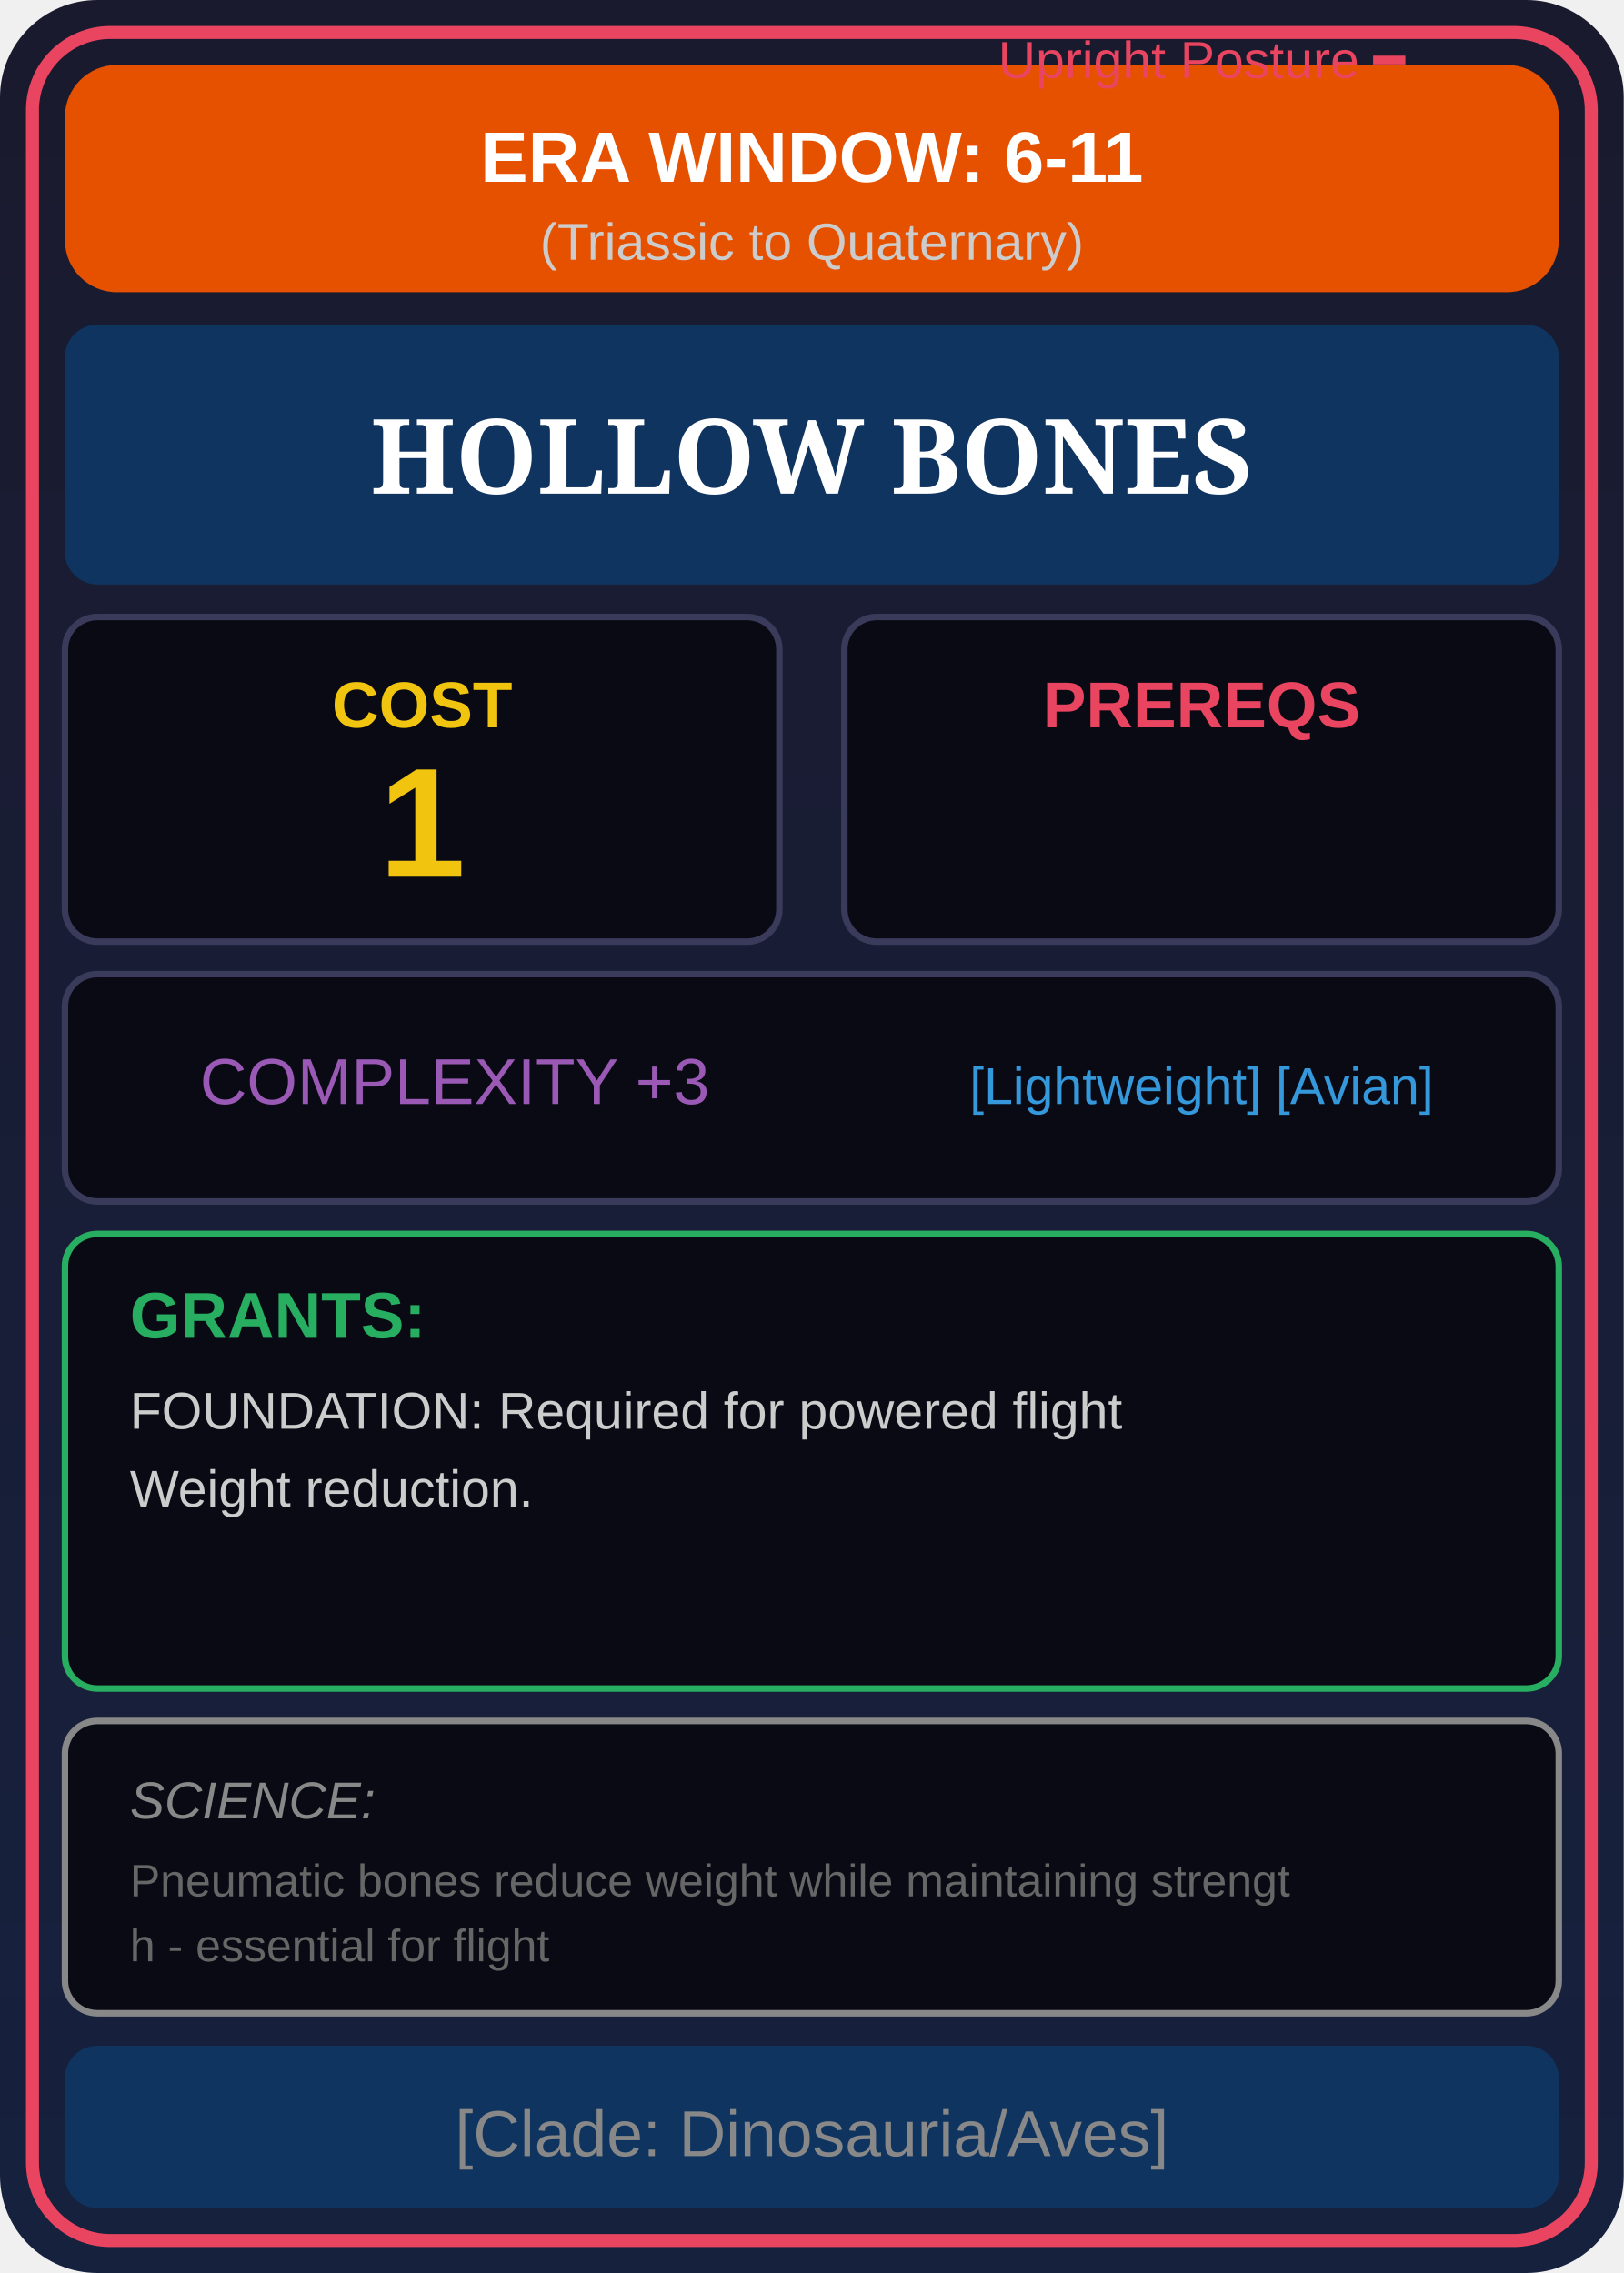
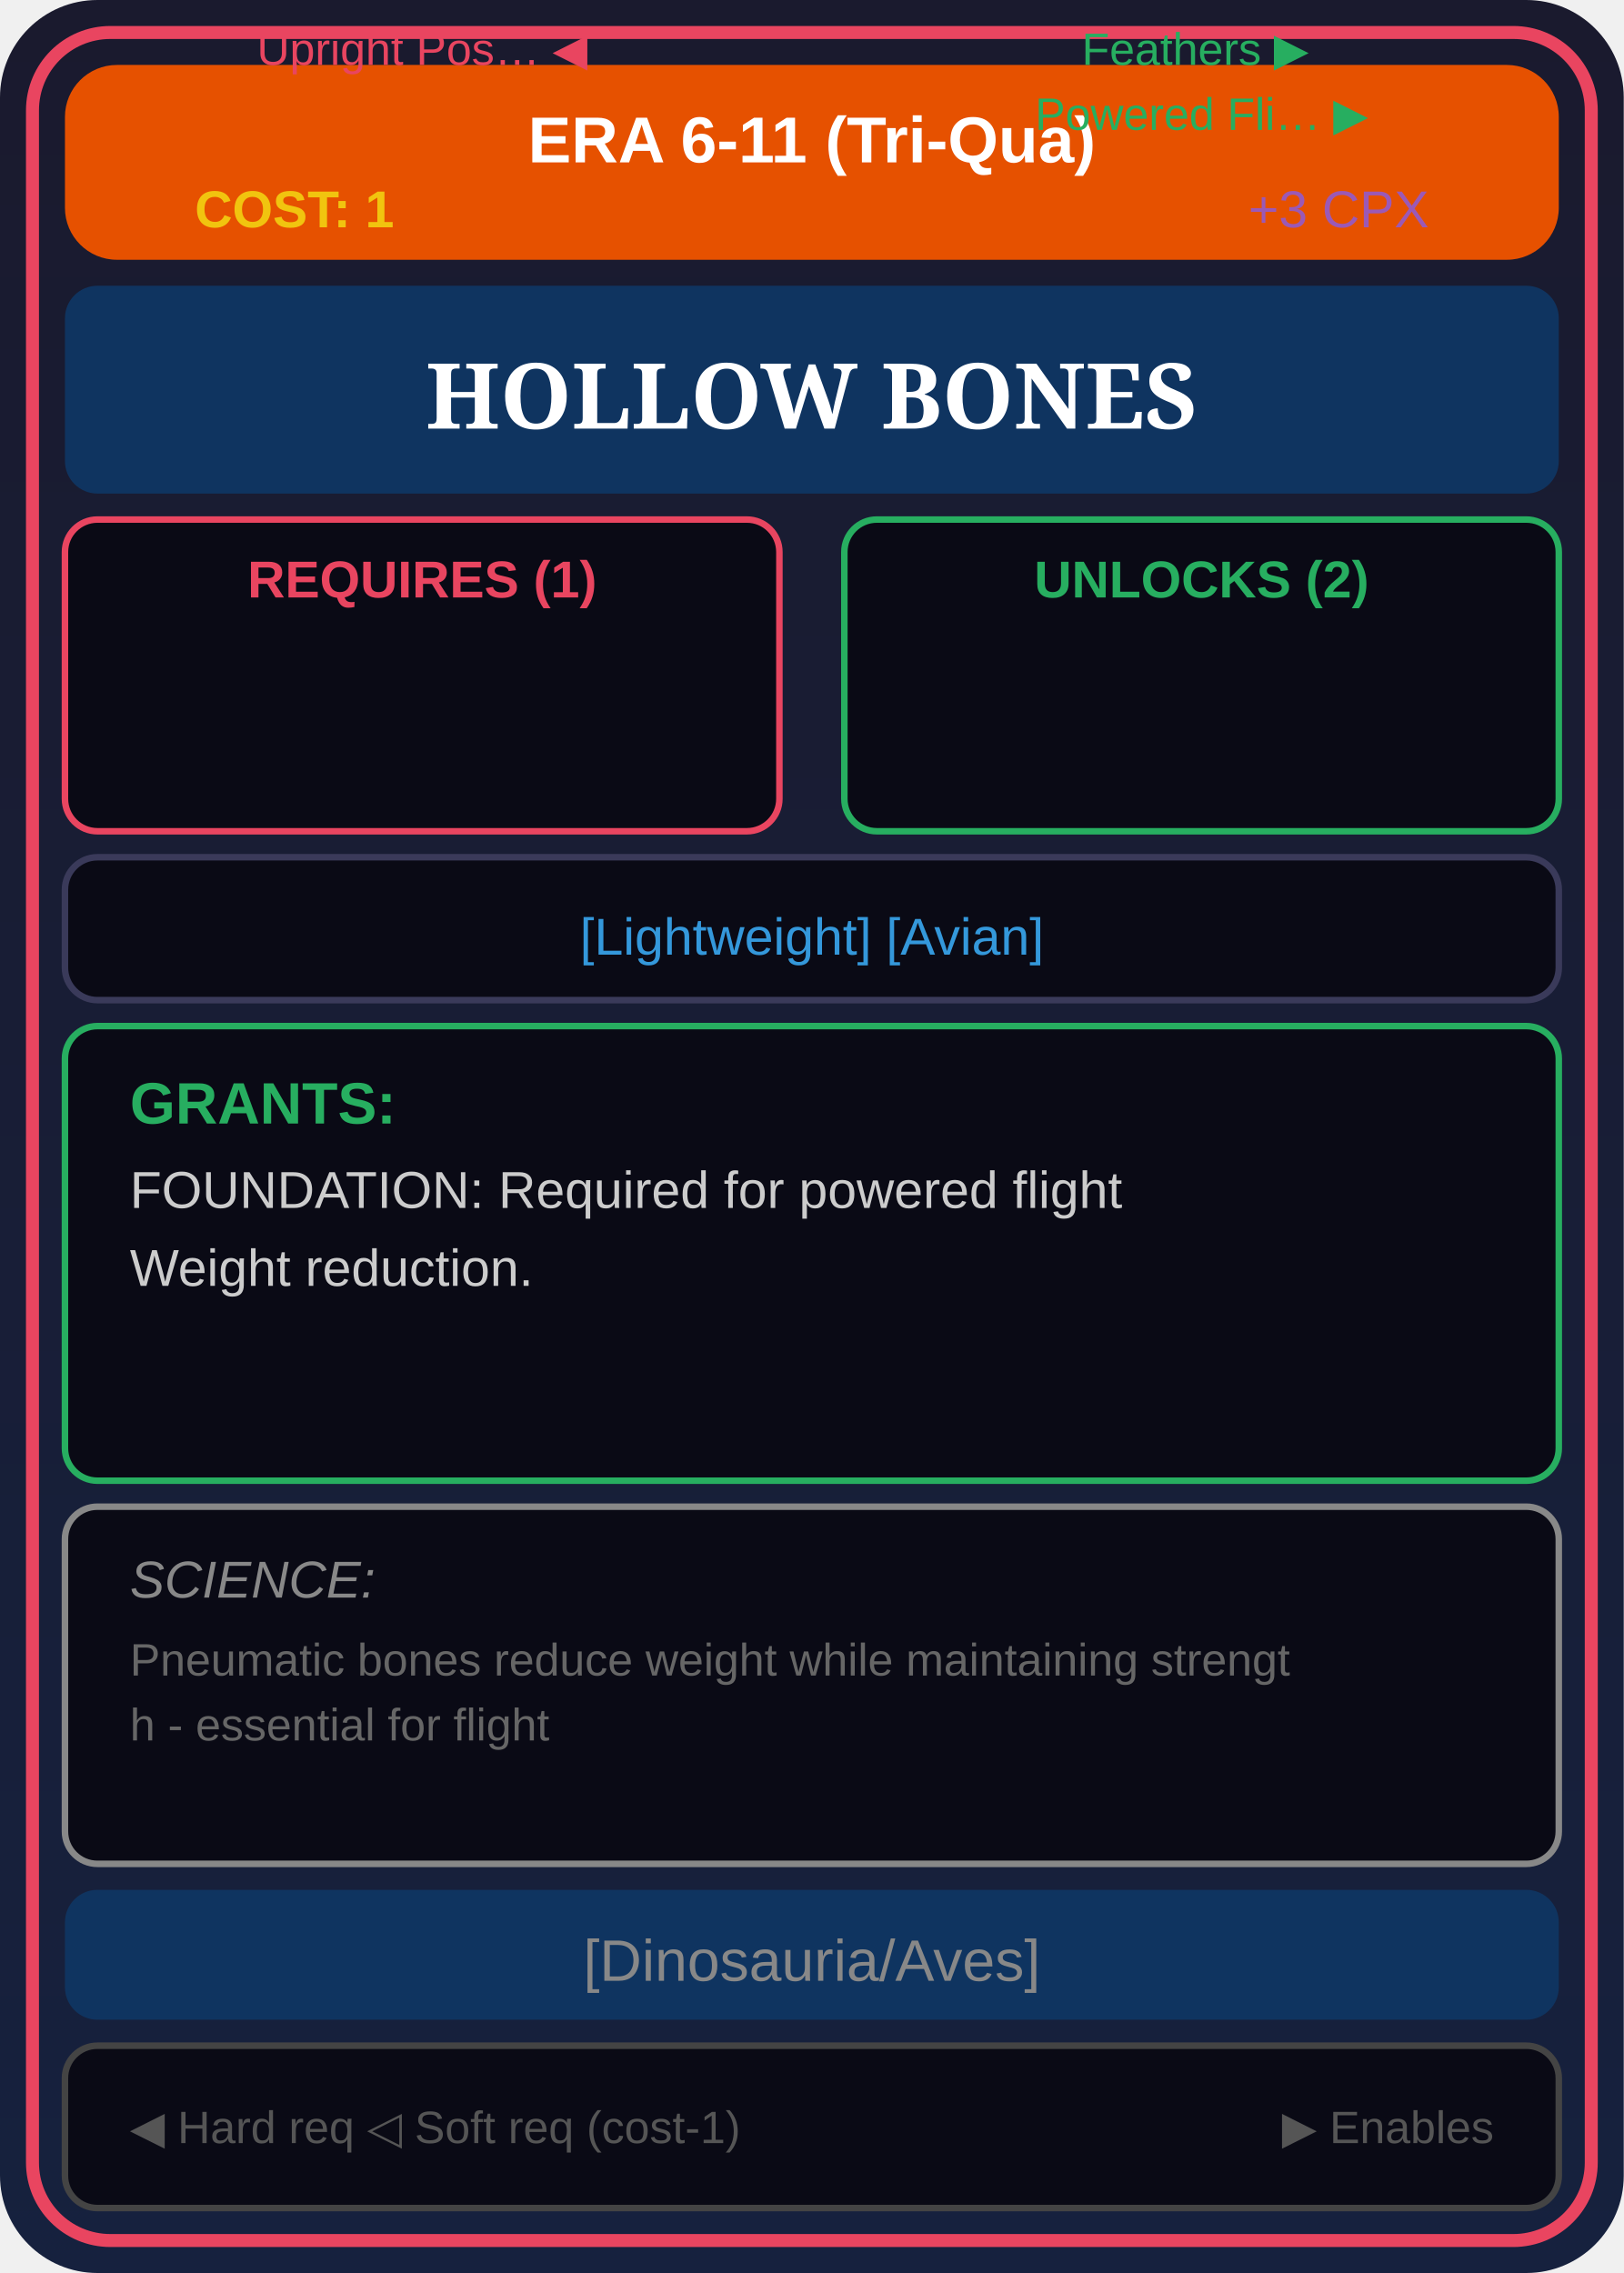
<svg xmlns="http://www.w3.org/2000/svg" viewBox="0 0 250 350" width="250" height="350">
  <defs>
    <linearGradient id="cardBg" x1="0%" y1="0%" x2="0%" y2="100%">
      <stop offset="0%" style="stop-color:#1a1a2e" />
      <stop offset="100%" style="stop-color:#16213e" />
    </linearGradient>
    <linearGradient id="eraGrad" x1="0%" y1="0%" x2="100%" y2="0%">
      <stop offset="0%" style="stop-color:#e65100" />
      <stop offset="100%" style="stop-color:#e65100" />
    </linearGradient>
  </defs>
  <rect width="250" height="350" fill="url(#cardBg)" rx="15" />
  <rect x="5" y="5" width="240" height="340" fill="none" stroke="#e94560" stroke-width="2" rx="12" />
-   <rect x="10" y="10" width="230" height="35" fill="url(#eraGrad)" rx="8" />
-   <text x="125" y="28" font-family="Arial" font-size="11" fill="#fff" text-anchor="middle" font-weight="bold">ERA WINDOW: 6-11</text>
-   <text x="125" y="40" font-family="Arial" font-size="8" fill="#ccc" text-anchor="middle">(Triassic to Quaternary)</text>
-   <rect x="10" y="50" width="230" height="40" fill="#0f3460" rx="5" />
-   <text x="125" y="76" font-family="Georgia" font-size="16" fill="#fff" text-anchor="middle" font-weight="bold">HOLLOW BONES</text>
-   <rect x="10" y="95" width="110" height="50" fill="#0a0a15" stroke="#3a3a5a" rx="5" />
-   <text x="65" y="112" font-family="Arial" font-size="10" fill="#f1c40f" text-anchor="middle" font-weight="bold">COST</text>
-   <text x="65" y="135" font-family="Arial" font-size="24" fill="#f1c40f" text-anchor="middle" font-weight="bold">1</text>
-   <rect x="130" y="95" width="110" height="50" fill="#0a0a15" stroke="#3a3a5a" rx="5" />
-   <text x="185" y="112" font-family="Arial" font-size="10" fill="#e94560" text-anchor="middle" font-weight="bold">PREREQS</text>
-   <text font-family="Arial" font-size="8" text-anchor="middle">
-     <tspan x="185" dy="12" fill="#e94560">Upright Posture ━</tspan>
+   <rect x="10" y="10" width="230" height="30" fill="url(#eraGrad)" rx="8" />
+   <text x="125" y="25" font-family="Arial" font-size="10" fill="#fff" text-anchor="middle" font-weight="bold">ERA 6-11 (Tri-Qua)</text>
+   <text x="30" y="35" font-family="Arial" font-size="8" fill="#f1c40f" font-weight="bold">COST: 1</text>
+   <text x="220" y="35" font-family="Arial" font-size="8" fill="#9b59b6" text-anchor="end">+3 CPX</text>
+   <rect x="10" y="44" width="230" height="32" fill="#0f3460" rx="5" />
+   <text x="125" y="66" font-family="Georgia" font-size="14" fill="#fff" text-anchor="middle" font-weight="bold">HOLLOW BONES</text>
+   <rect x="10" y="80" width="110" height="48" fill="#0a0a15" stroke="#e94560" rx="5" />
+   <text x="65" y="92" font-family="Arial" font-size="8" fill="#e94560" text-anchor="middle" font-weight="bold">REQUIRES (1)</text>
+   <text font-family="Arial" font-size="7" text-anchor="middle">
+     <tspan x="65" dy="10" fill="#e94560">Upright Pos… ◀</tspan>
  </text>
-   <rect x="10" y="150" width="230" height="35" fill="#0a0a15" stroke="#3a3a5a" rx="5" />
-   <text x="70" y="170" font-family="Arial" font-size="10" fill="#9b59b6" text-anchor="middle">COMPLEXITY +3</text>
-   <text x="185" y="170" font-family="Arial" font-size="8" fill="#3498db" text-anchor="middle">[Lightweight] [Avian]</text>
-   <rect x="10" y="190" width="230" height="70" fill="#0a0a15" stroke="#27ae60" rx="5" />
-   <text x="20" y="206" font-family="Arial" font-size="10" fill="#27ae60" font-weight="bold">GRANTS:</text>
-   <text x="20" y="220" font-family="Arial" font-size="8" fill="#ccc">FOUNDATION: Required for powered flight</text>
-   <text x="20" y="232" font-family="Arial" font-size="8" fill="#ccc">Weight reduction.</text>
-   <text x="20" y="244" font-family="Arial" font-size="8" fill="#ccc" />
-   <rect x="10" y="265" width="230" height="45" fill="#0a0a15" stroke="#888" rx="5" />
-   <text x="20" y="280" font-family="Arial" font-size="8" fill="#888" font-style="italic">SCIENCE:</text>
-   <text x="20" y="292" font-family="Arial" font-size="7" fill="#666">Pneumatic bones reduce weight while maintaining strengt</text>
-   <text x="20" y="302" font-family="Arial" font-size="7" fill="#666">h - essential for flight</text>
-   <rect x="10" y="315" width="230" height="25" fill="#0f3460" rx="5" />
-   <text x="125" y="332" font-family="Arial" font-size="10" fill="#888" text-anchor="middle">[Clade: Dinosauria/Aves]</text>
+   <rect x="130" y="80" width="110" height="48" fill="#0a0a15" stroke="#27ae60" rx="5" />
+   <text x="185" y="92" font-family="Arial" font-size="8" fill="#27ae60" text-anchor="middle" font-weight="bold">UNLOCKS (2)</text>
+   <text font-family="Arial" font-size="7" text-anchor="middle">
+     <tspan x="185" dy="10" fill="#27ae60">Feathers ▶</tspan>
+     <tspan x="185" dy="10" fill="#27ae60">Powered Fli… ▶</tspan>
+   </text>
+   <rect x="10" y="132" width="230" height="22" fill="#0a0a15" stroke="#3a3a5a" rx="5" />
+   <text x="125" y="147" font-family="Arial" font-size="8" fill="#3498db" text-anchor="middle">[Lightweight] [Avian]</text>
+   <rect x="10" y="158" width="230" height="70" fill="#0a0a15" stroke="#27ae60" rx="5" />
+   <text x="20" y="173" font-family="Arial" font-size="9" fill="#27ae60" font-weight="bold">GRANTS:</text>
+   <text x="20" y="186" font-family="Arial" font-size="8" fill="#ccc">FOUNDATION: Required for powered flight</text>
+   <text x="20" y="198" font-family="Arial" font-size="8" fill="#ccc">Weight reduction.</text>
+   <text x="20" y="210" font-family="Arial" font-size="8" fill="#ccc" />
+   <rect x="10" y="232" width="230" height="55" fill="#0a0a15" stroke="#888" rx="5" />
+   <text x="20" y="246" font-family="Arial" font-size="8" fill="#888" font-style="italic">SCIENCE:</text>
+   <text x="20" y="258" font-family="Arial" font-size="7" fill="#666">Pneumatic bones reduce weight while maintaining strengt</text>
+   <text x="20" y="268" font-family="Arial" font-size="7" fill="#666">h - essential for flight</text>
+   <rect x="10" y="291" width="230" height="20" fill="#0f3460" rx="5" />
+   <text x="125" y="305" font-family="Arial" font-size="9" fill="#888" text-anchor="middle">[Dinosauria/Aves]</text>
+   <rect x="10" y="315" width="230" height="25" fill="#0a0a15" stroke="#444" rx="5" />
+   <text x="20" y="330" font-family="Arial" font-size="7" fill="#555">◀ Hard req  ◁ Soft req (cost-1)</text>
+   <text x="230" y="330" font-family="Arial" font-size="7" fill="#555" text-anchor="end">▶ Enables</text>
</svg>
